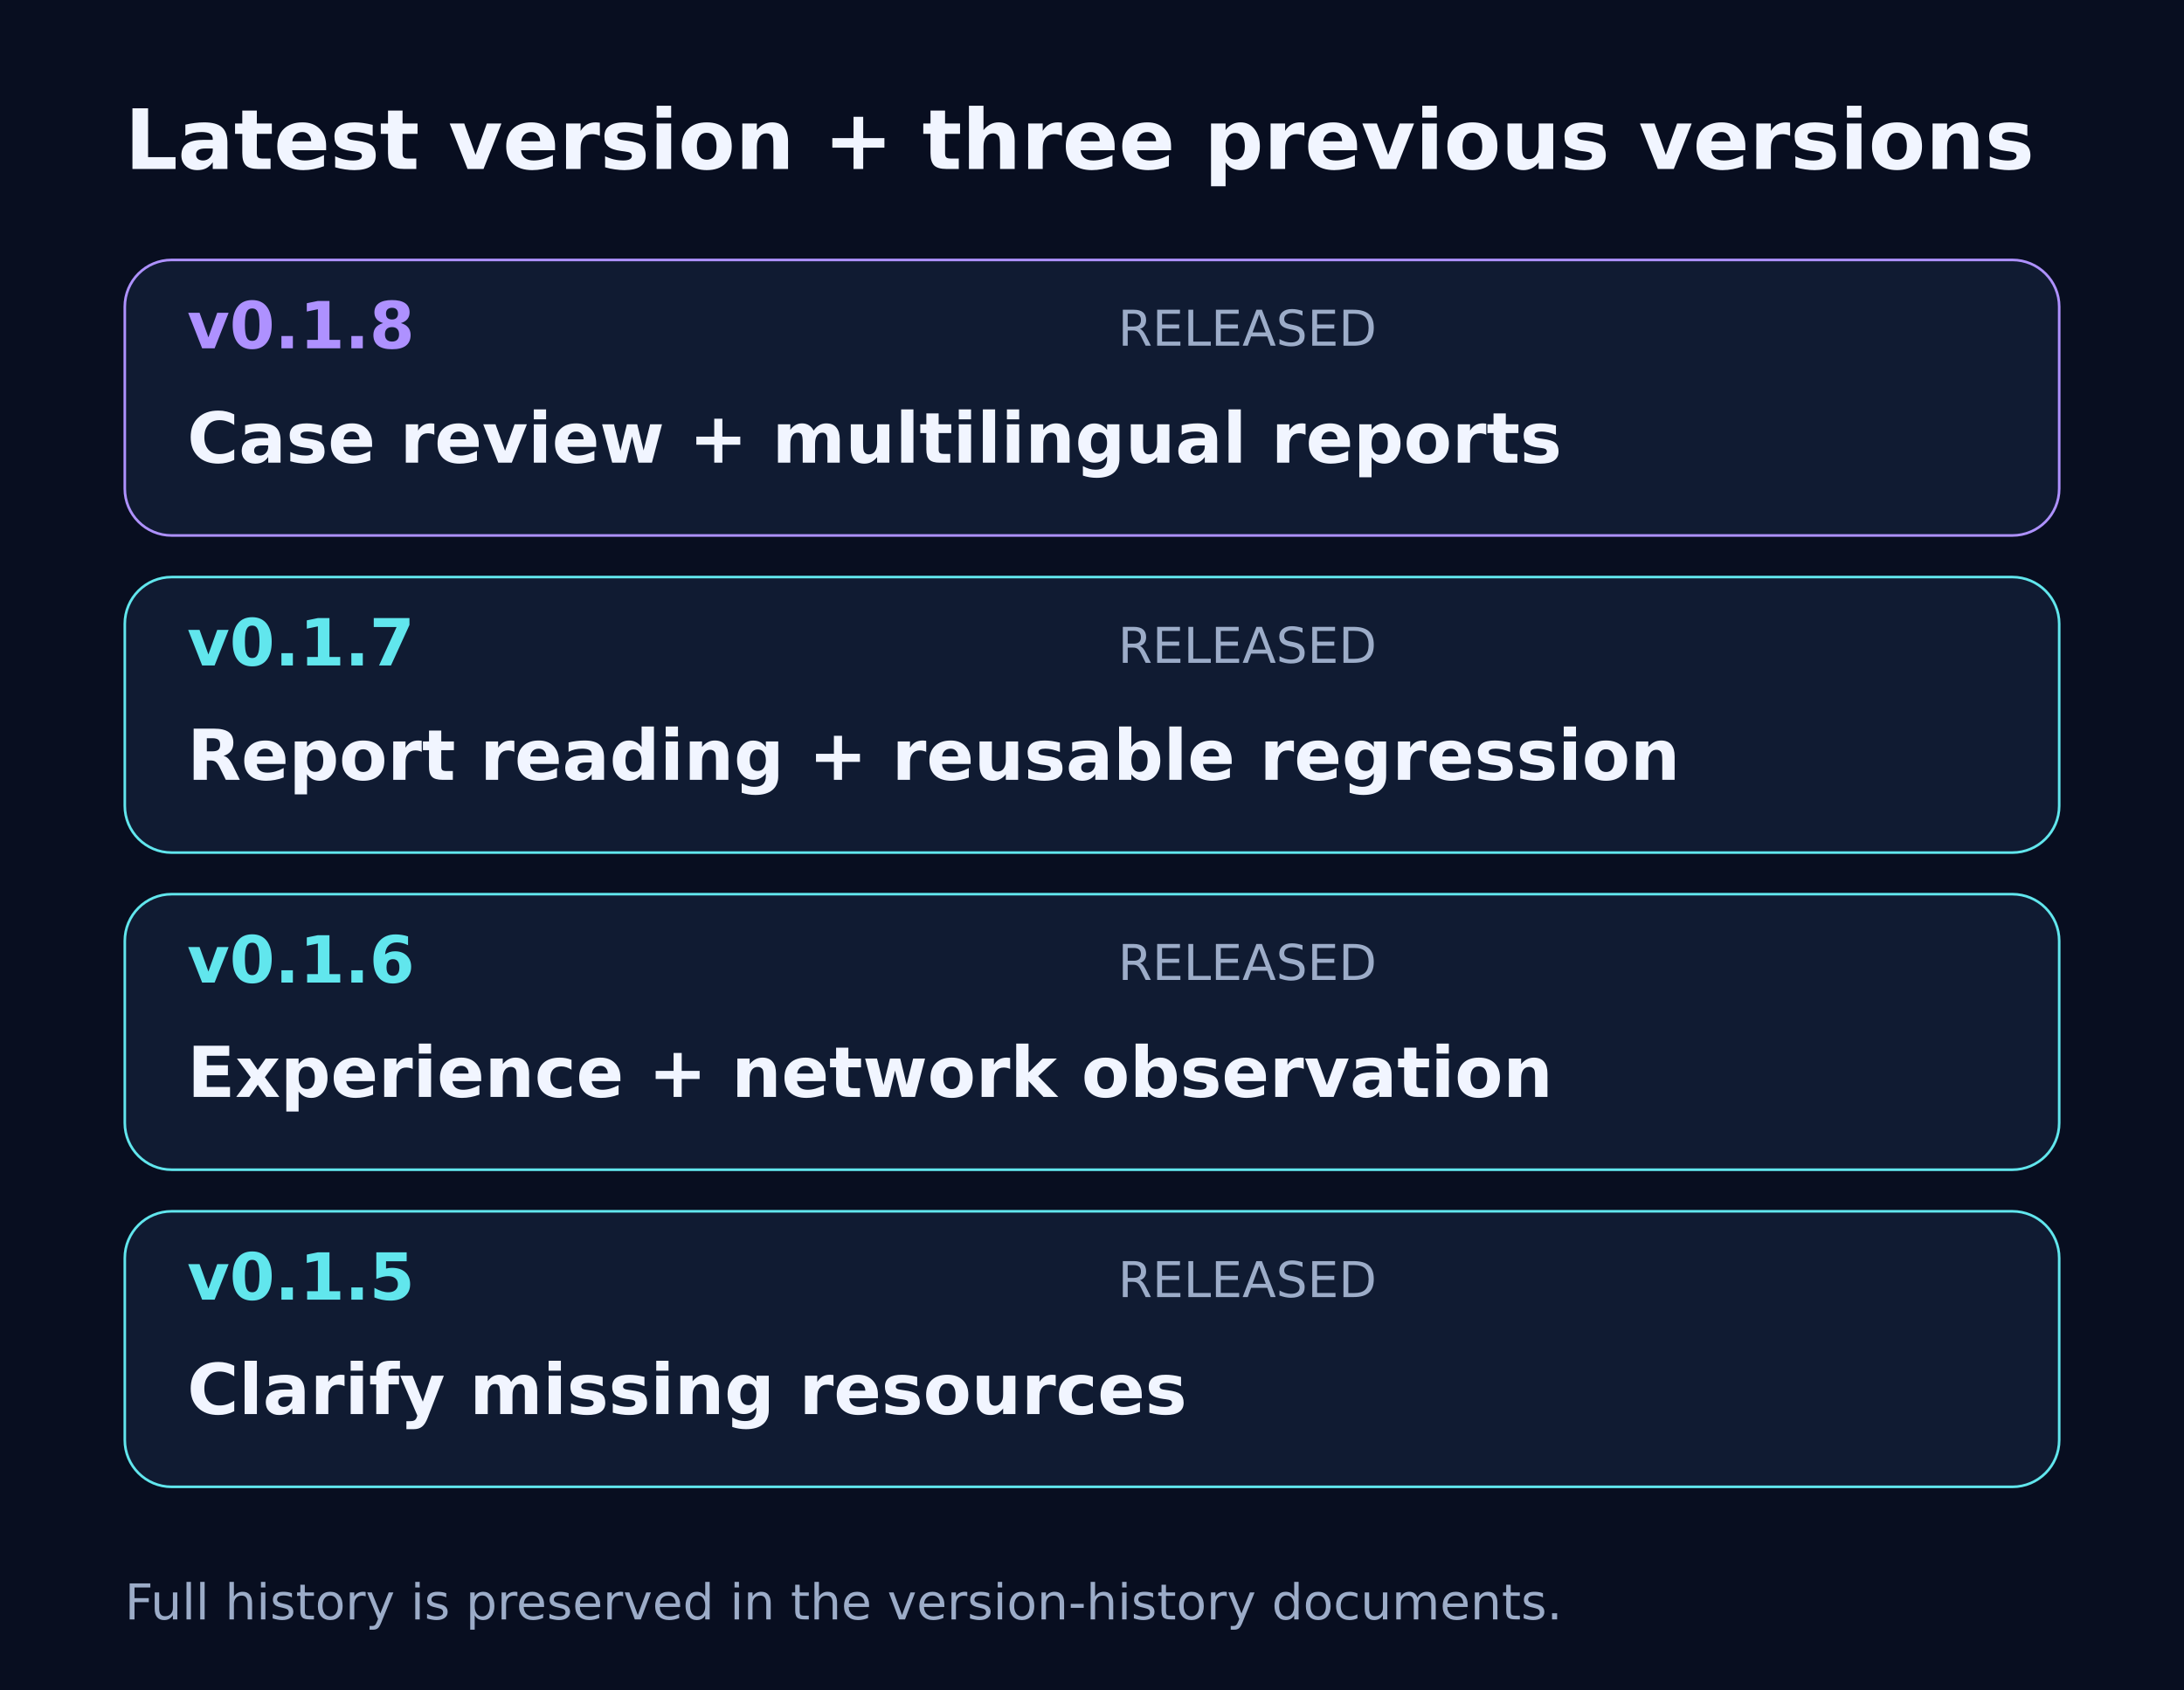
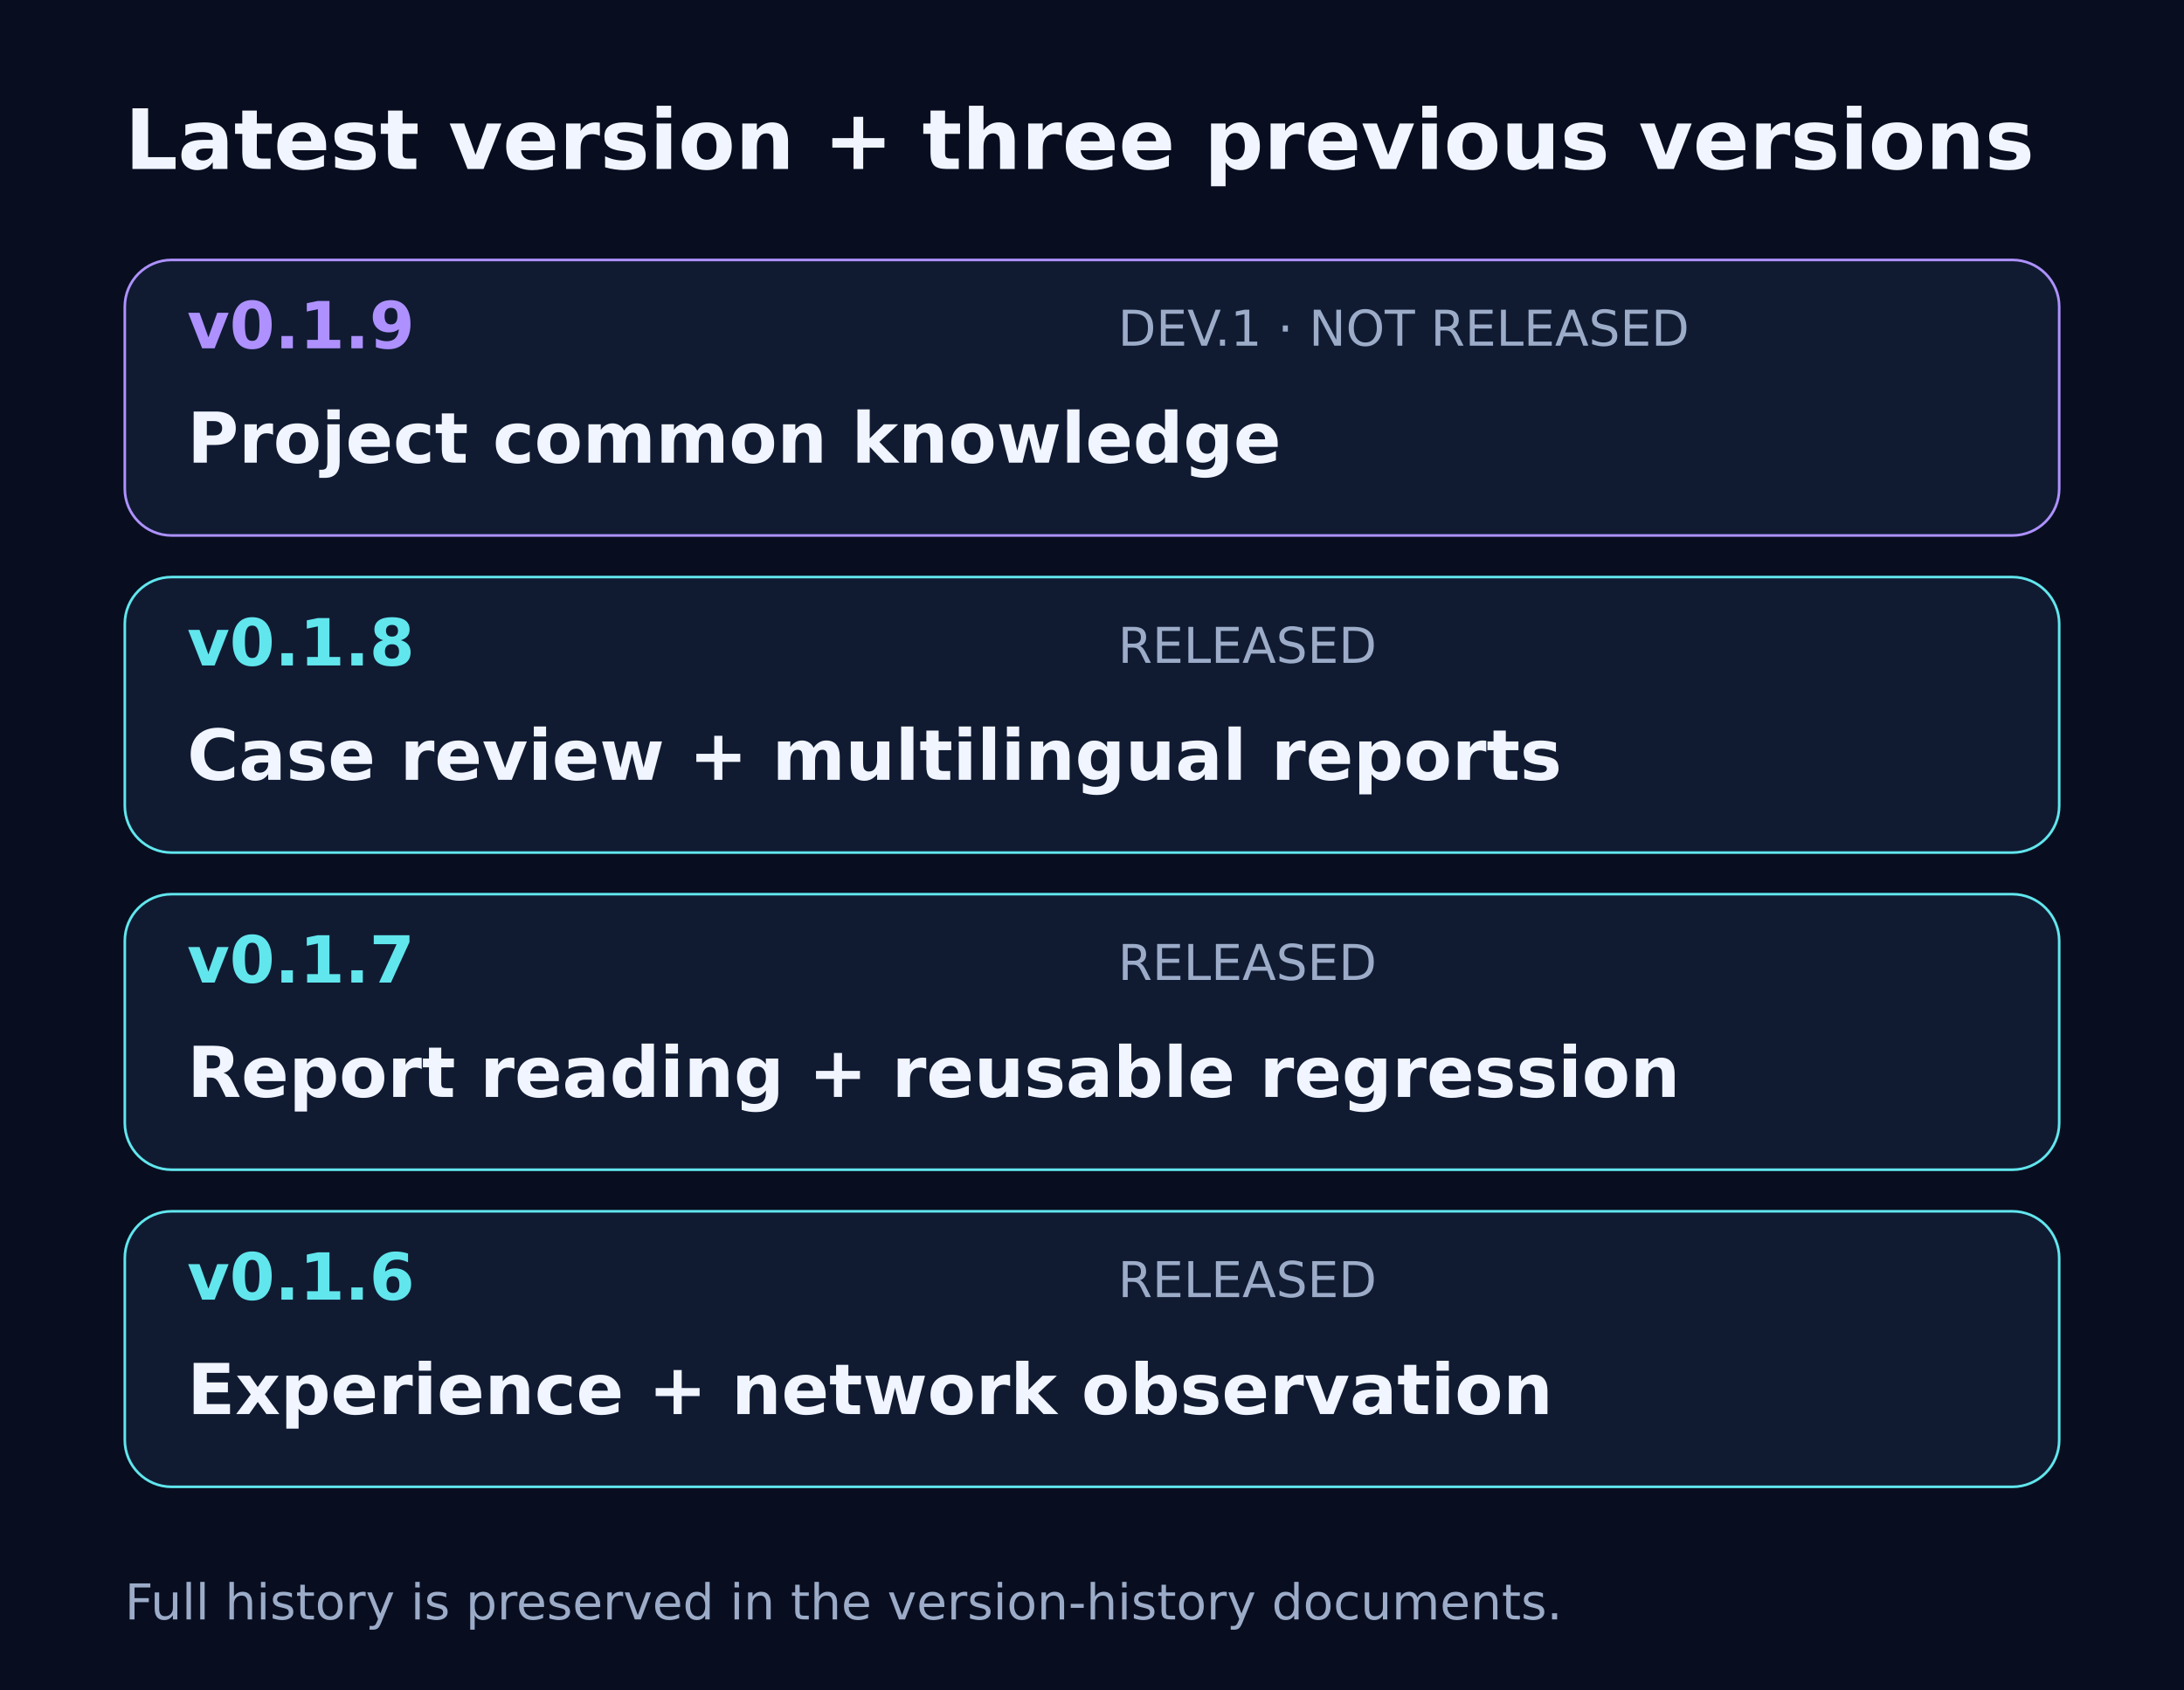
<svg xmlns="http://www.w3.org/2000/svg" width="840" height="650" viewBox="0 0 840 650" role="img" aria-label="Latest four versions — README overview">
  <defs>
    <linearGradient id="g">
      <stop stop-color="#61e6ed" />
      <stop offset="1" stop-color="#ae91ff" />
    </linearGradient>
    <marker id="arrow" markerWidth="8" markerHeight="8" refX="7" refY="4" orient="auto">
      <path d="M0,0 L8,4 L0,8" fill="#61e6ed" />
    </marker>
  </defs>
  <g font-family="DejaVu Sans, Noto Sans CJK SC, sans-serif">
    <rect x="0" y="0" width="840" height="650" rx="0" fill="#080e20" stroke="#080e20" />
    <path d="M0,2 H840" stroke="url(#g)" stroke-width="4" />
    <text x="48" y="65" font-size="32" fill="#f1f5ff" font-weight="700">Latest version + three previous versions</text>
    <rect x="48" y="100" width="744" height="106" rx="18" fill="#101b32" stroke="#ae91ff" />
-     <text x="72" y="134" font-size="25" fill="#ae91ff" font-weight="700">v0.1.8</text>
-     <text x="430" y="133" font-size="19" fill="#9cacc8" font-weight="400">RELEASED</text>
-     <text x="72" y="178" font-size="27" fill="#f1f5ff" font-weight="700">Case review + multilingual reports</text>
+     <text x="72" y="134" font-size="25" fill="#ae91ff" font-weight="700">v0.1.9</text>
+     <text x="430" y="133" font-size="19" fill="#9cacc8" font-weight="400">DEV.1 · NOT RELEASED</text>
+     <text x="72" y="178" font-size="27" fill="#f1f5ff" font-weight="700">Project common knowledge</text>
    <rect x="48" y="222" width="744" height="106" rx="18" fill="#101b32" stroke="#61e6ed" />
-     <text x="72" y="256" font-size="25" fill="#61e6ed" font-weight="700">v0.1.7</text>
+     <text x="72" y="256" font-size="25" fill="#61e6ed" font-weight="700">v0.1.8</text>
    <text x="430" y="255" font-size="19" fill="#9cacc8" font-weight="400">RELEASED</text>
-     <text x="72" y="300" font-size="27" fill="#f1f5ff" font-weight="700">Report reading + reusable regression</text>
+     <text x="72" y="300" font-size="27" fill="#f1f5ff" font-weight="700">Case review + multilingual reports</text>
    <rect x="48" y="344" width="744" height="106" rx="18" fill="#101b32" stroke="#61e6ed" />
-     <text x="72" y="378" font-size="25" fill="#61e6ed" font-weight="700">v0.1.6</text>
+     <text x="72" y="378" font-size="25" fill="#61e6ed" font-weight="700">v0.1.7</text>
    <text x="430" y="377" font-size="19" fill="#9cacc8" font-weight="400">RELEASED</text>
-     <text x="72" y="422" font-size="27" fill="#f1f5ff" font-weight="700">Experience + network observation</text>
+     <text x="72" y="422" font-size="27" fill="#f1f5ff" font-weight="700">Report reading + reusable regression</text>
    <rect x="48" y="466" width="744" height="106" rx="18" fill="#101b32" stroke="#61e6ed" />
-     <text x="72" y="500" font-size="25" fill="#61e6ed" font-weight="700">v0.1.5</text>
+     <text x="72" y="500" font-size="25" fill="#61e6ed" font-weight="700">v0.1.6</text>
    <text x="430" y="499" font-size="19" fill="#9cacc8" font-weight="400">RELEASED</text>
-     <text x="72" y="544" font-size="27" fill="#f1f5ff" font-weight="700">Clarify missing resources</text>
+     <text x="72" y="544" font-size="27" fill="#f1f5ff" font-weight="700">Experience + network observation</text>
    <text x="48" y="623" font-size="19" fill="#9cacc8" font-weight="400">Full history is preserved in the version-history documents.</text>
  </g>
</svg>
